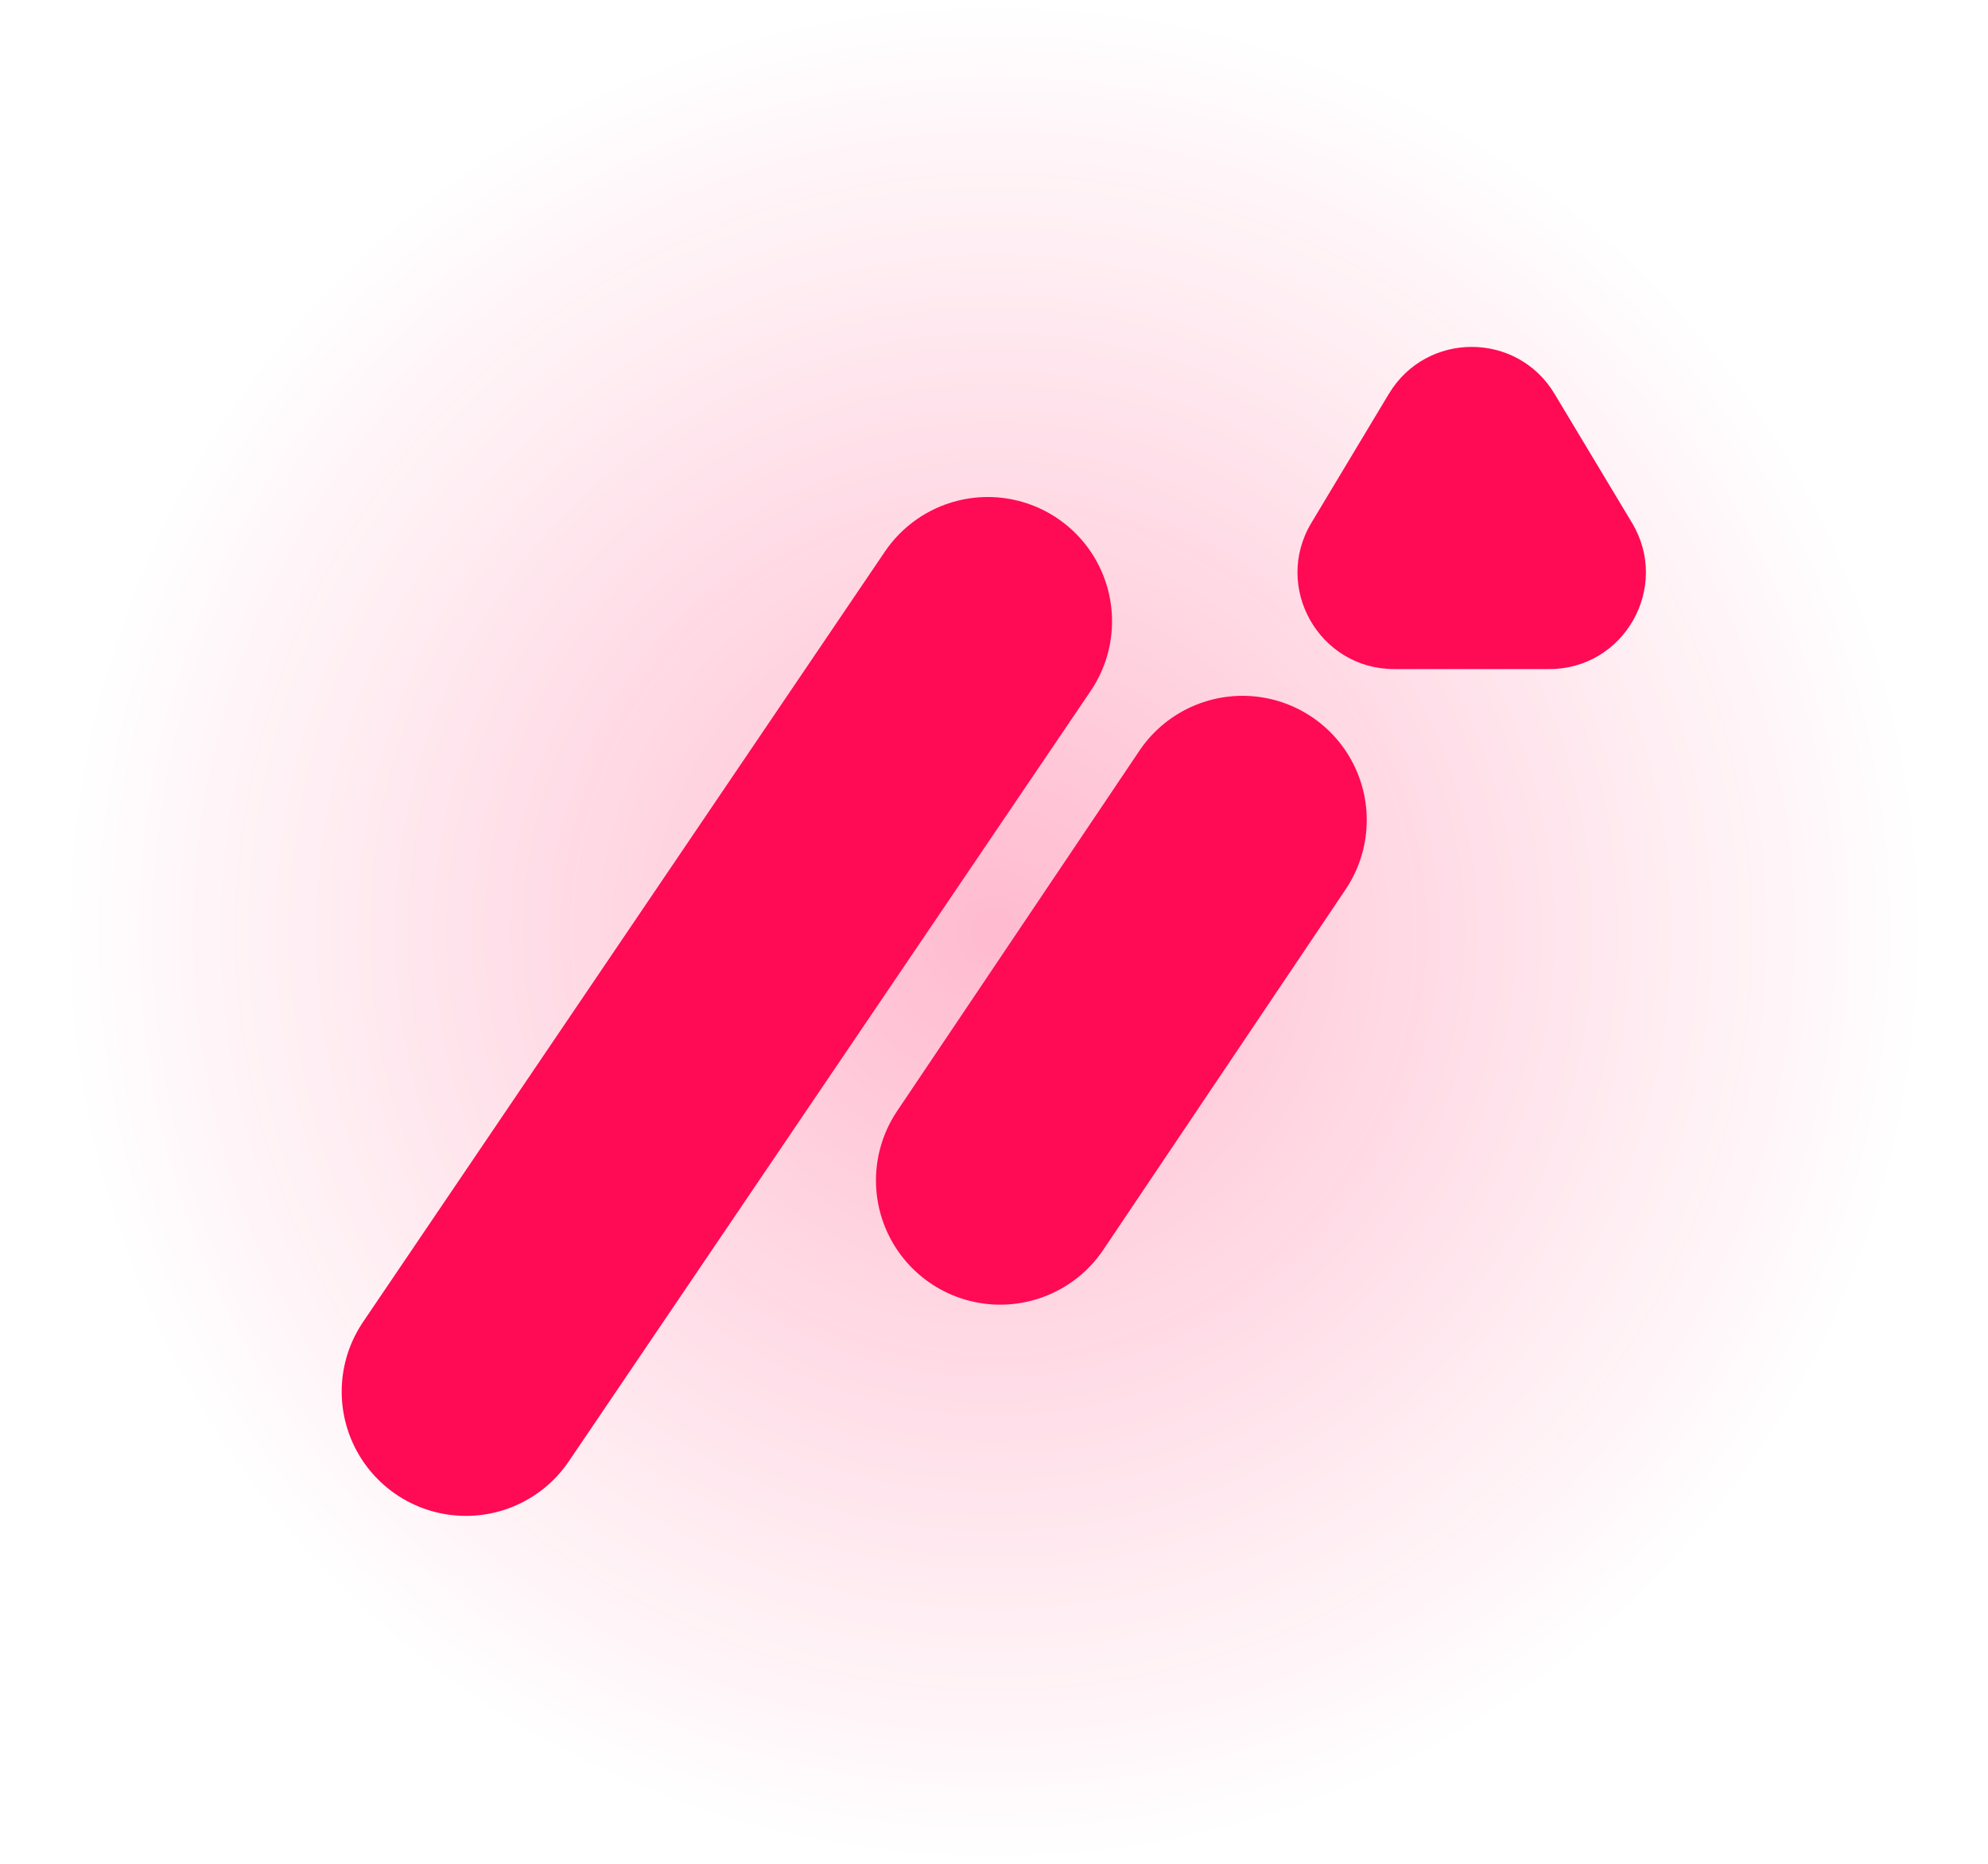
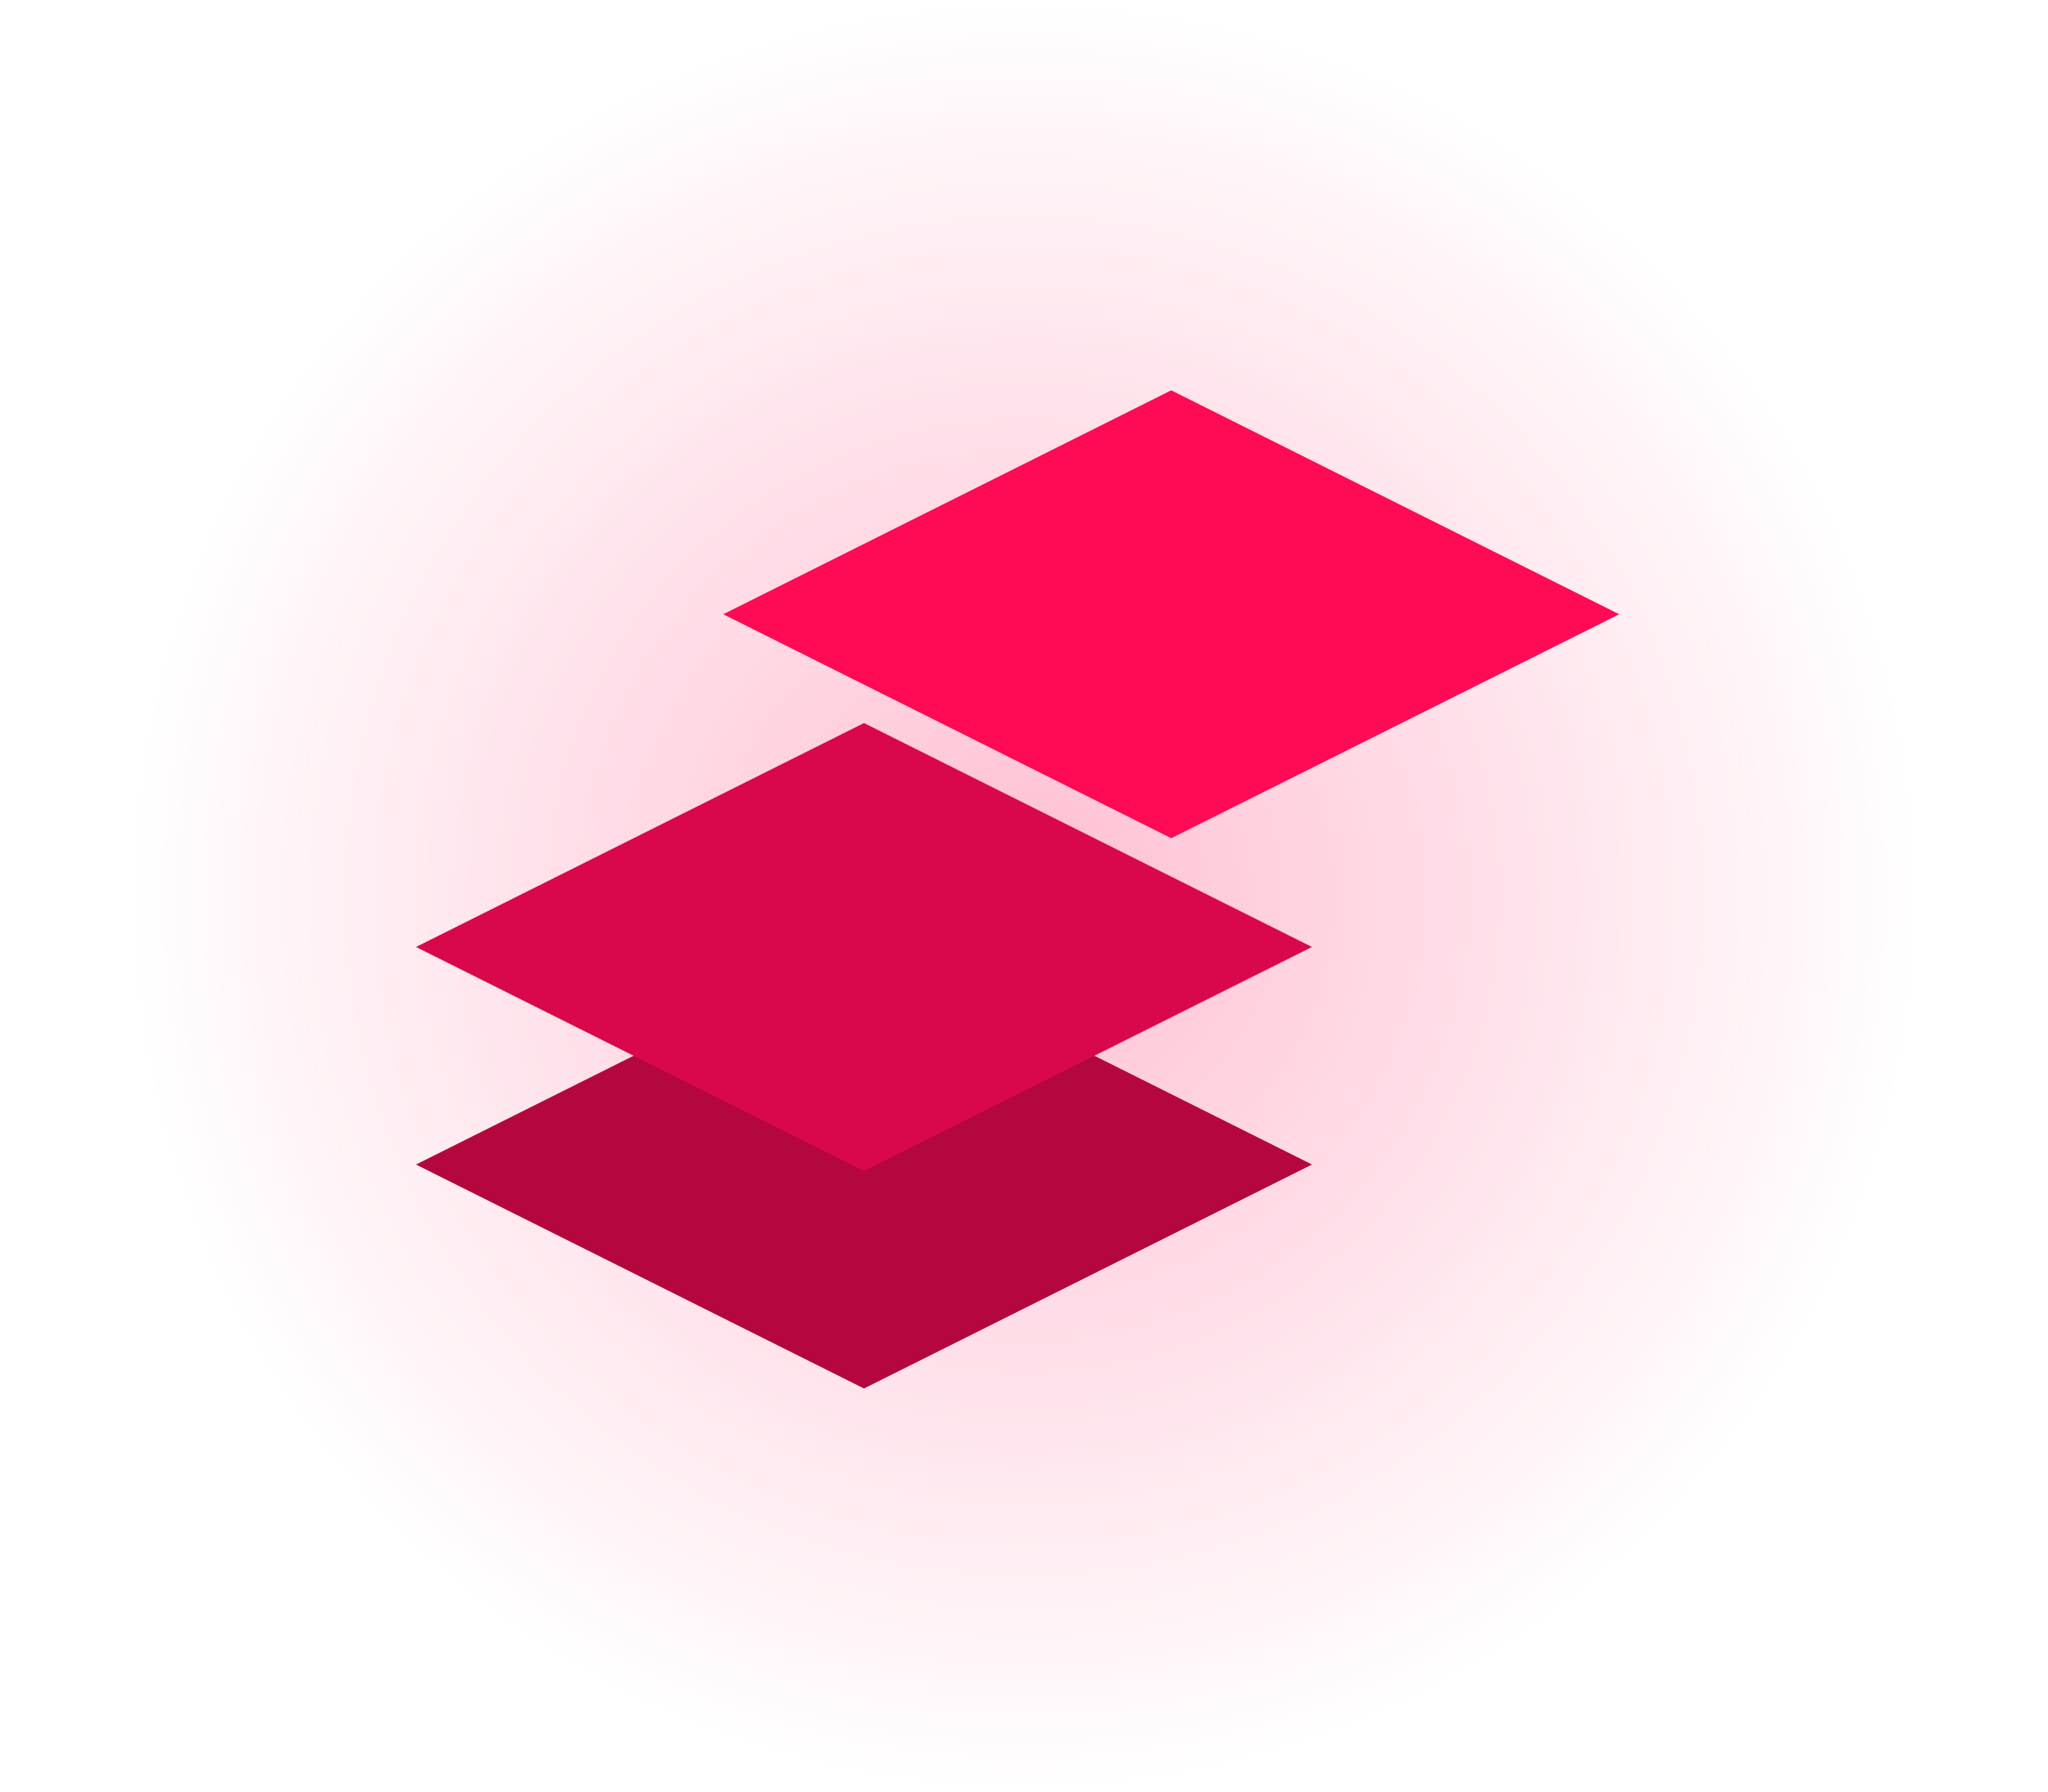
- <svg xmlns="http://www.w3.org/2000/svg" viewBox="0 0 320 300" role="img" aria-label="tendb mark">
+ <svg xmlns="http://www.w3.org/2000/svg" viewBox="0 0 320 280" role="img" aria-label="tendb mark — isometric data planes with the top plane sliding off">
  <defs>
    <radialGradient id="tendb-glow" cx="0.5" cy="0.5" r="0.5">
-       <stop offset="0" stop-color="#ff0a54" stop-opacity="0.28" />
+       <stop offset="0" stop-color="#ff0a54" stop-opacity="0.26" />
      <stop offset="0.7" stop-color="#ff0a54" stop-opacity="0.08" />
      <stop offset="1" stop-color="#ff0a54" stop-opacity="0" />
    </radialGradient>
  </defs>
-   <circle cx="160" cy="150" r="150" fill="url(#tendb-glow)" />
-   <g transform="translate(9 10)">
-     <g fill="none" stroke="#ff0a54" stroke-width="40" stroke-linecap="round">
-       <path d="M66 214 150 90" />
-       <path d="M152 180 191 122" />
-     </g>
-     <path fill="#ff0a54" transform="translate(228 72) scale(0.5) translate(-167 -161)" d="m140.14 123.75-24.96 41.56c-12.44 20.71 2.48 47.08 26.64 47.08h49.93c24.16 0 39.08-26.37 26.64-47.08l-24.96-41.56c-12.07-20.1-41.21-20.1-53.28 0z" />
+   <circle cx="160" cy="140" r="140" fill="url(#tendb-glow)" />
+   <g transform="translate(25 23)">
+     <path d="M40 159 l70 -35 l70 35 l-70 35 z" fill="#b3073e" />
+     <path d="M40 125 l70 -35 l70 35 l-70 35 z" fill="#d9084a" />
+     <path d="M88 73 l70 -35 l70 35 l-70 35 z" fill="#ff0a54" />
  </g>
</svg>
